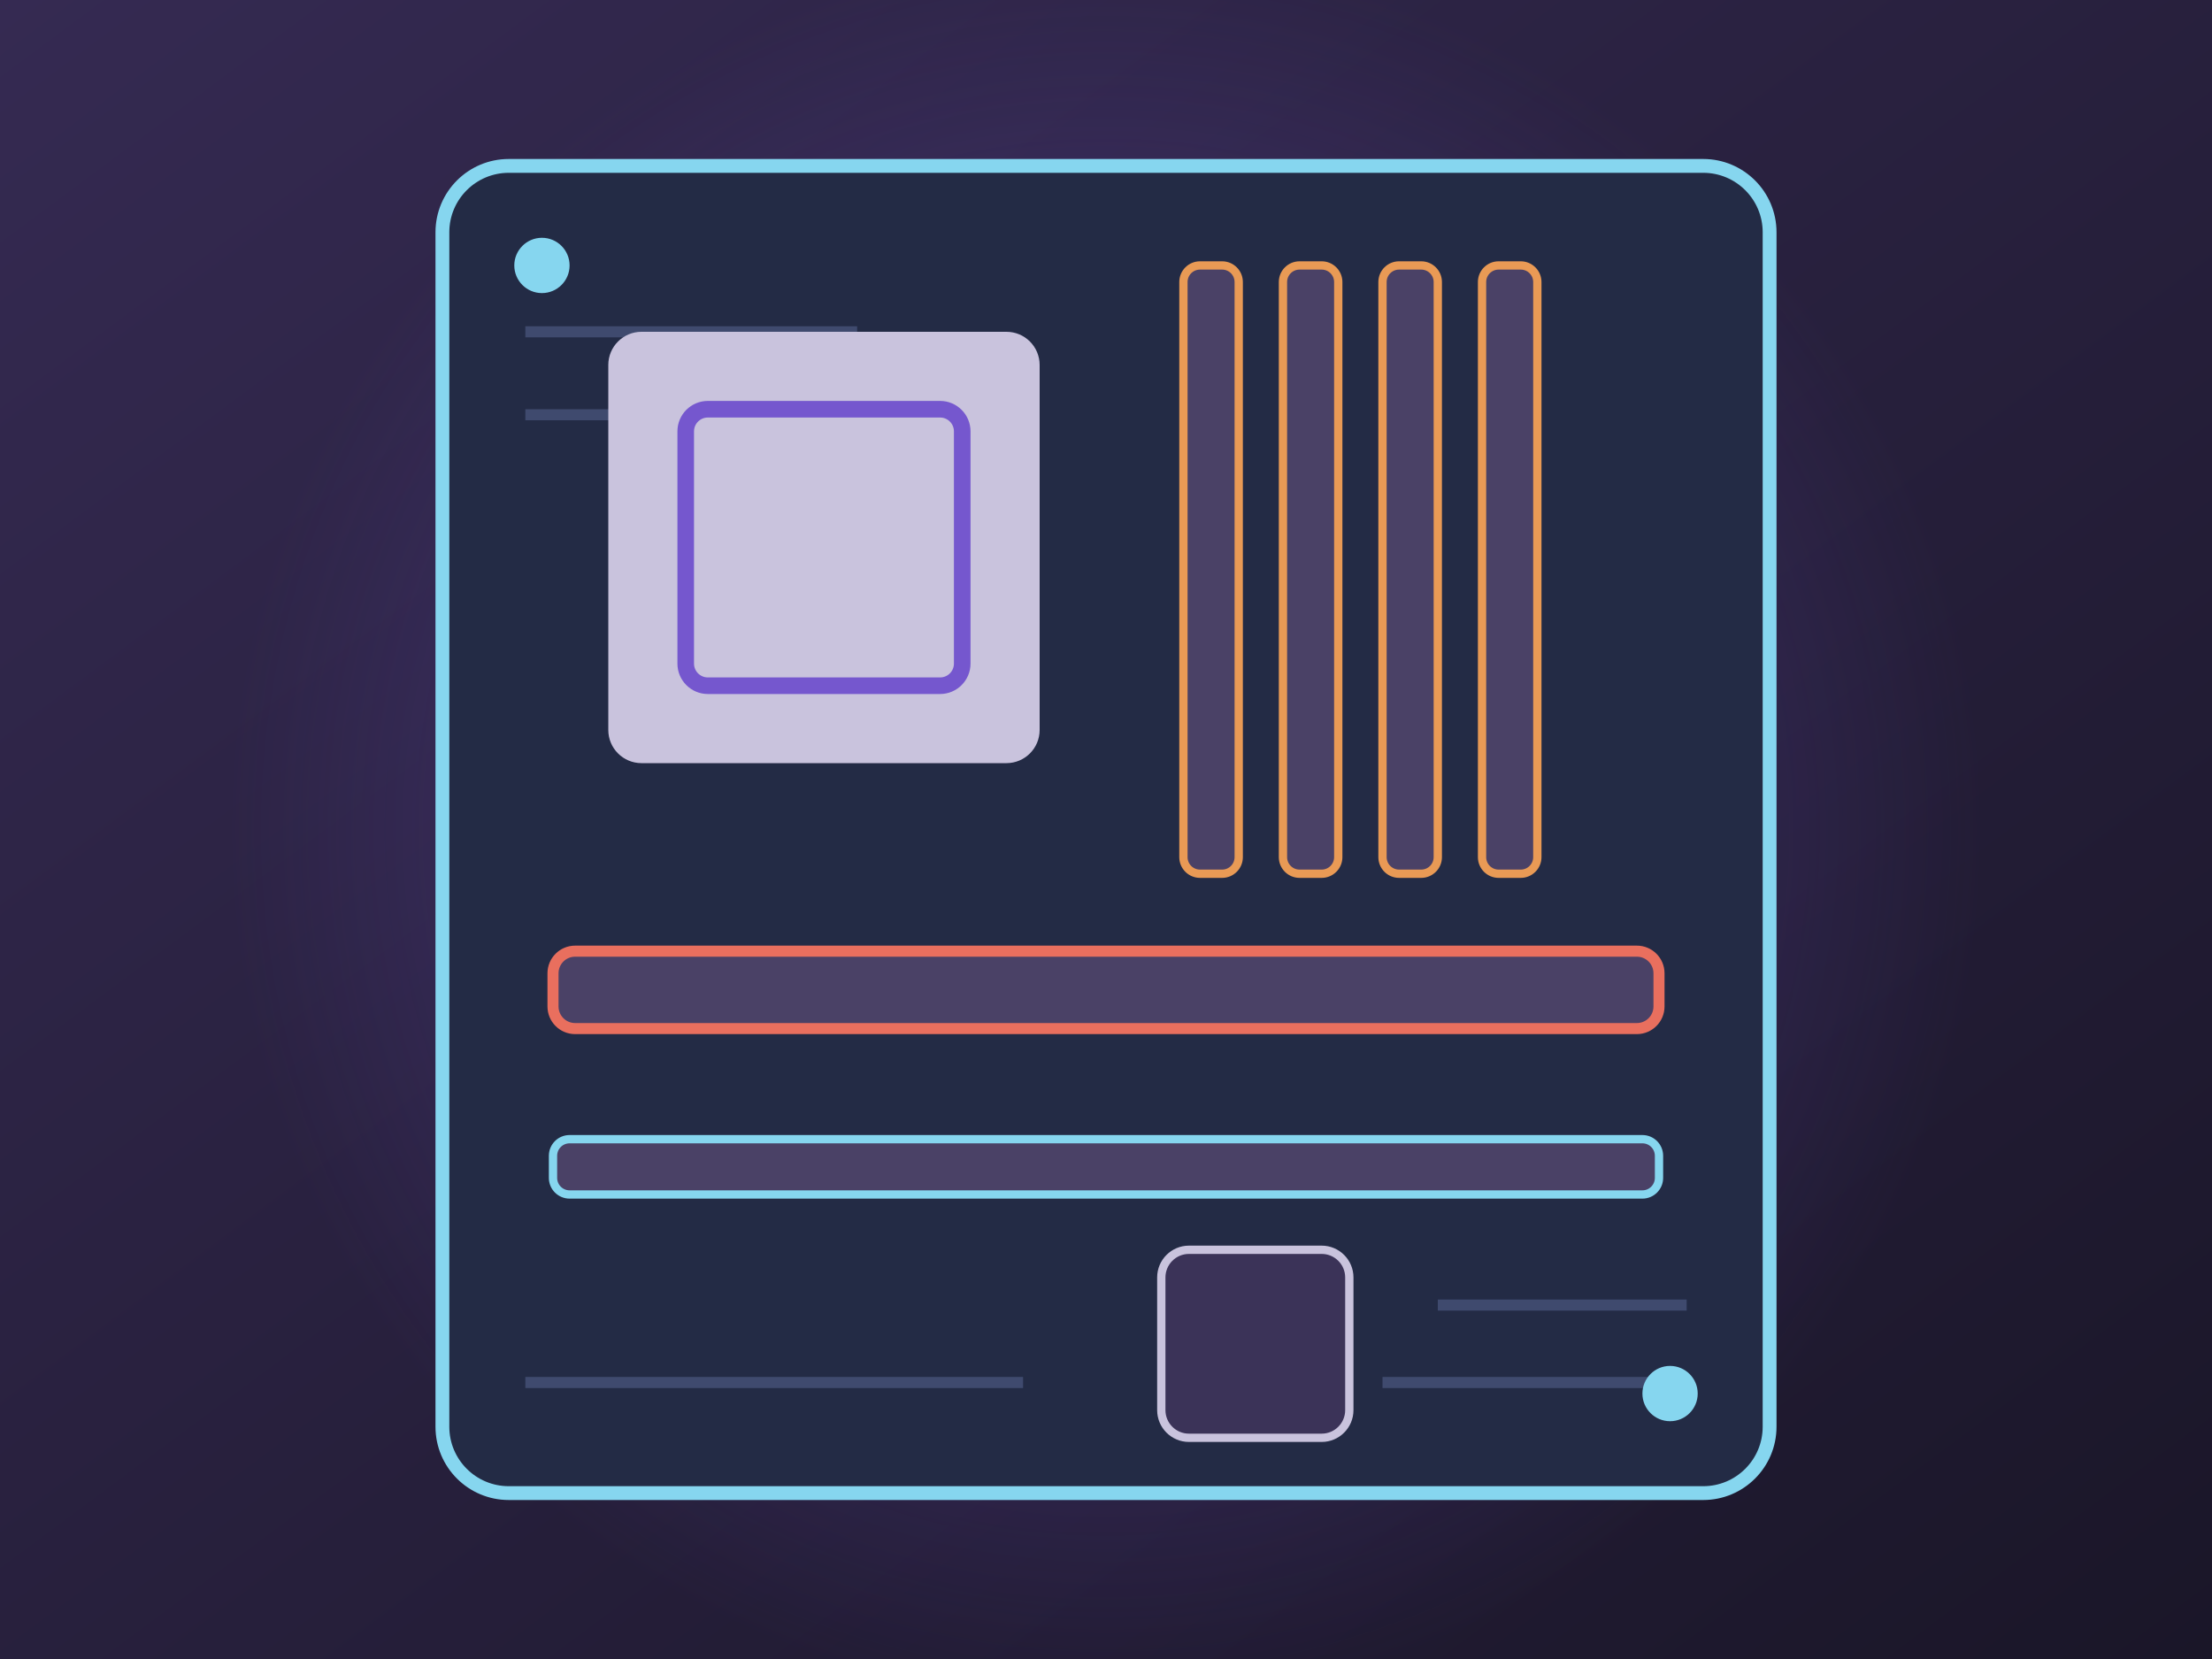
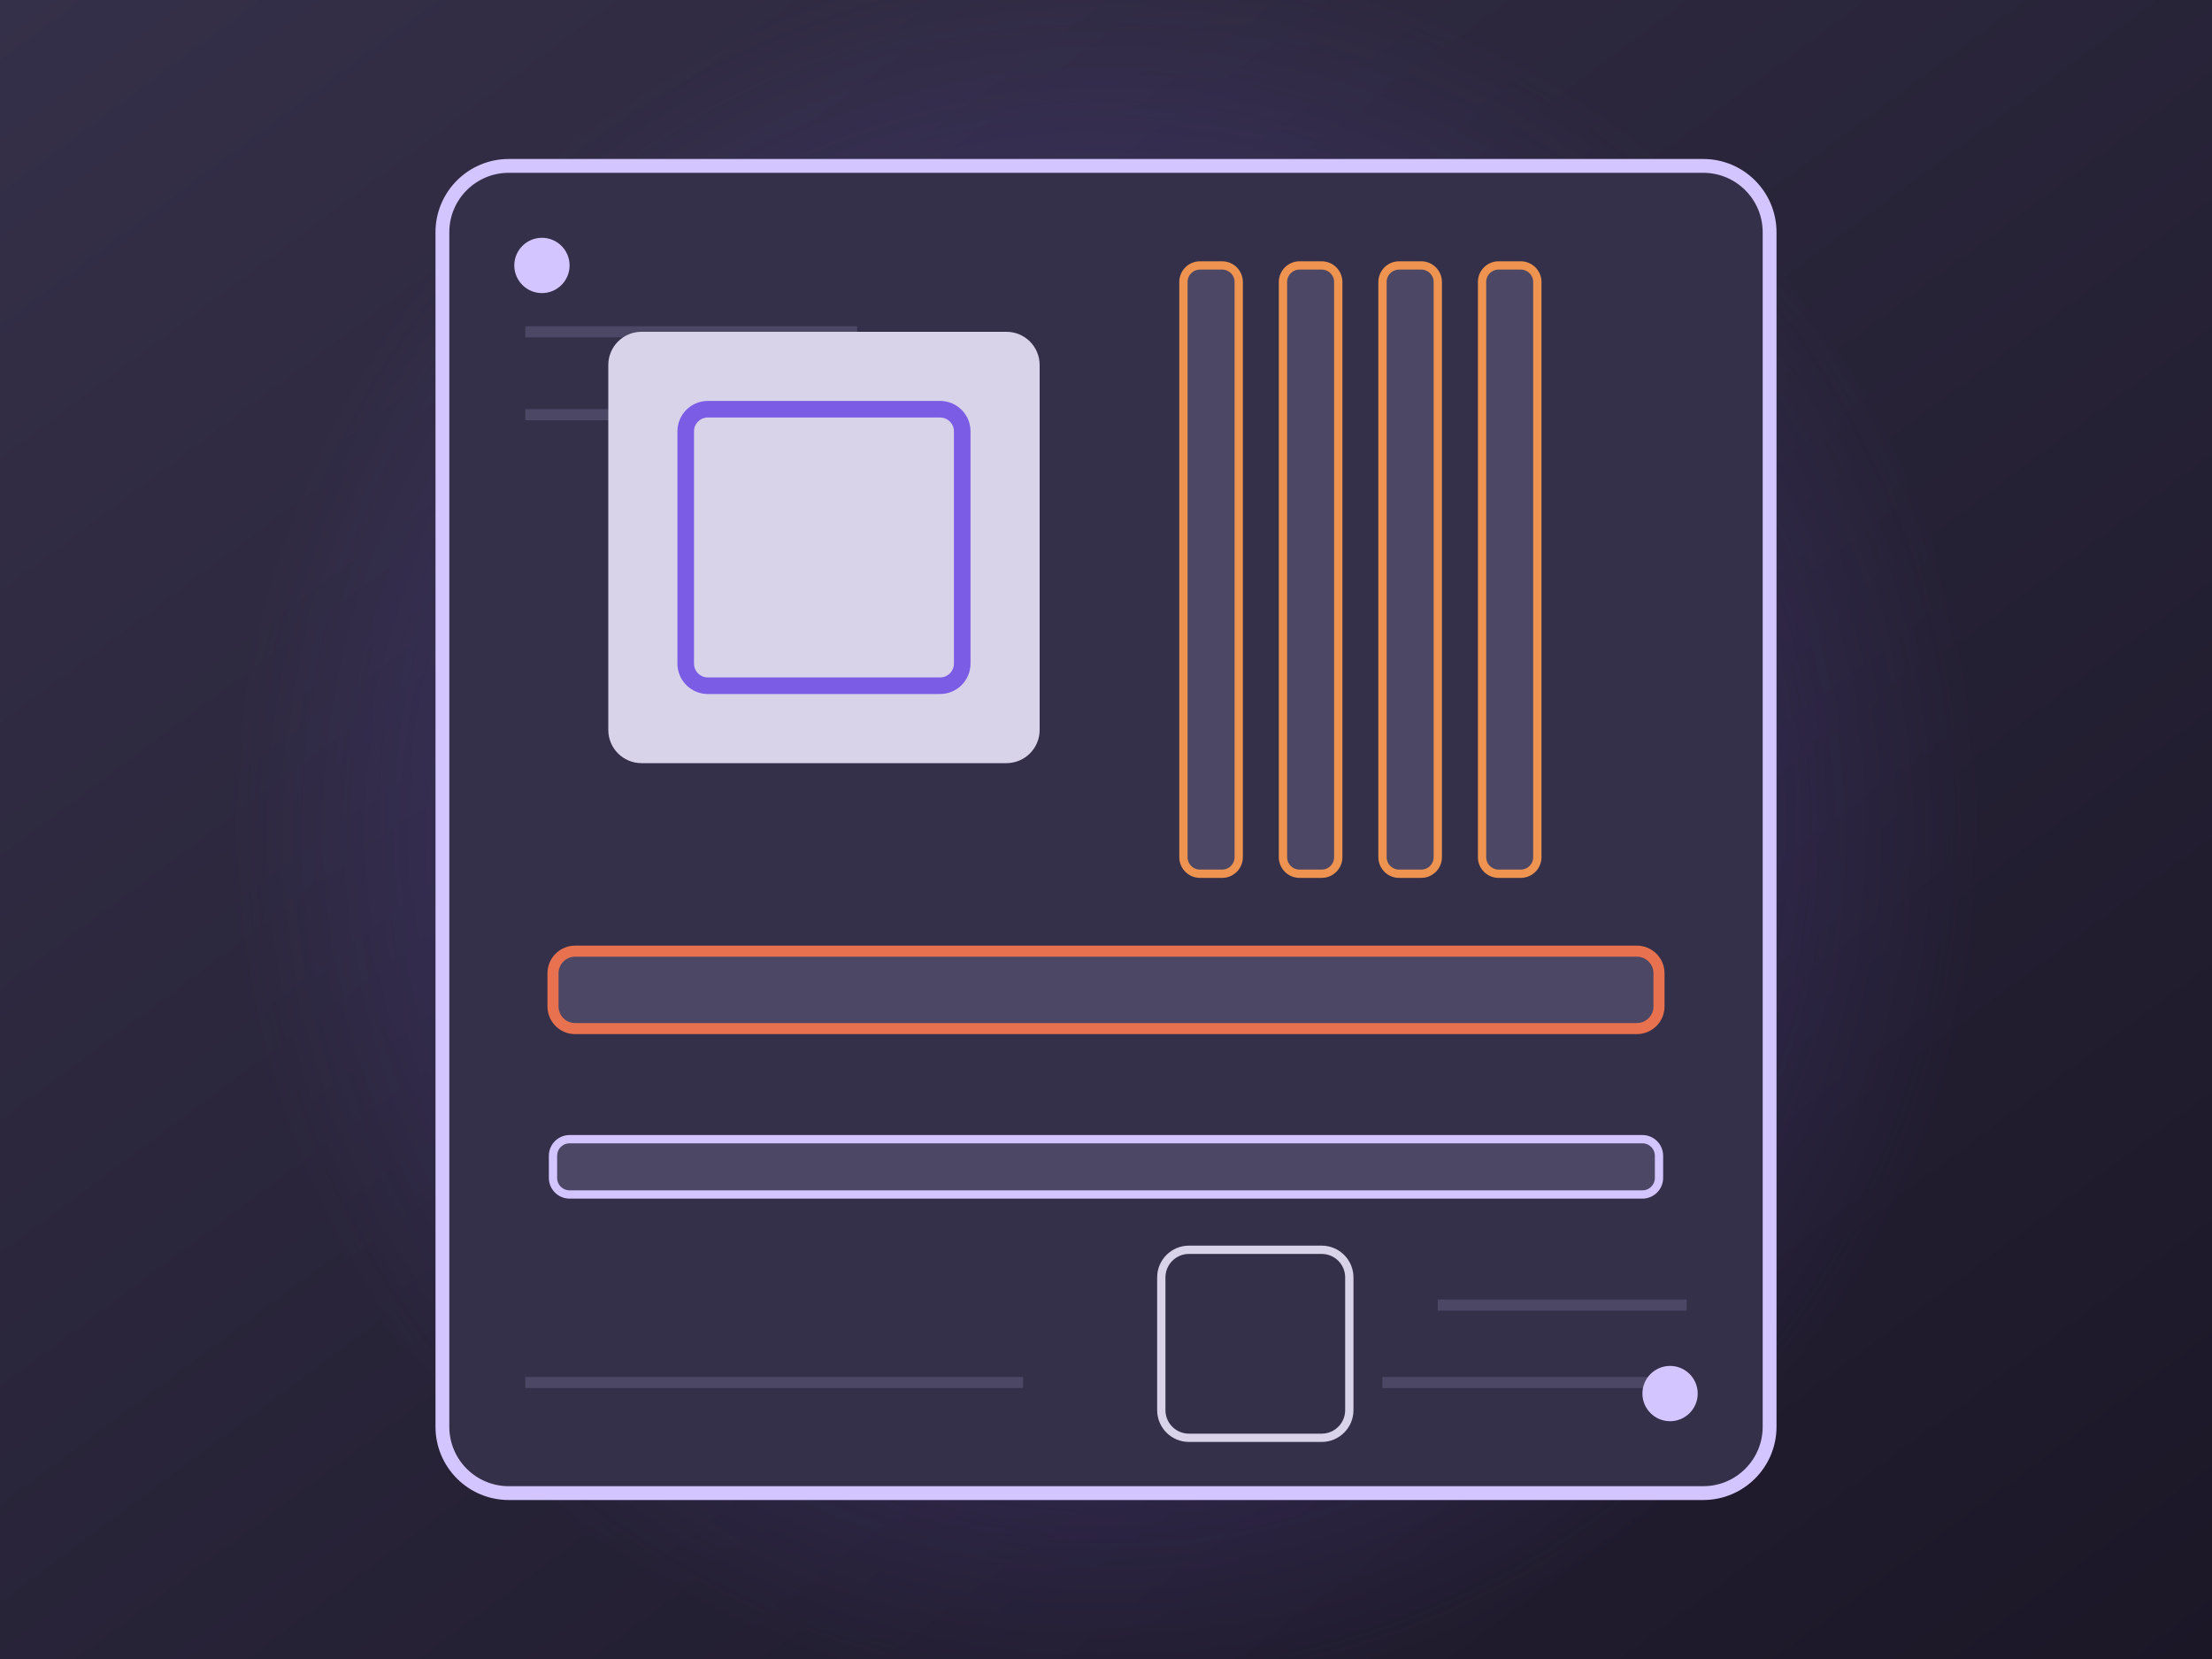
<svg xmlns="http://www.w3.org/2000/svg" viewBox="0 0 400 300" role="img" aria-label="Placa madre">
  <defs>
    <linearGradient id="bg" x1="0" y1="0" x2="1" y2="1">
-       <stop offset="0" stop-color="#352a52" />
-       <stop offset="1" stop-color="#1a1628" />
+       <stop offset="0" stop-color="#353049" />
+       <stop offset="1" stop-color="#1B1727" />
    </linearGradient>
    <radialGradient id="glow" cx=".5" cy=".5" r=".5">
-       <stop offset="0" stop-color="#7557ce" stop-opacity=".45" />
-       <stop offset="1" stop-color="#7557ce" stop-opacity="0" />
+       <stop offset="0" stop-color="#7B5CE5" stop-opacity=".45" />
+       <stop offset="1" stop-color="#7B5CE5" stop-opacity="0" />
    </radialGradient>
  </defs>
  <rect width="400" height="300" fill="url(#bg)" />
  <circle cx="200" cy="150" r="160" fill="url(#glow)" />
-   <rect x="80" y="30" width="240" height="240" rx="12" fill="#232b45" stroke="#86d6ef" stroke-width="2.5" />
-   <g stroke="#3f4a6e" stroke-width="2" fill="none">
+   <rect x="80" y="30" width="240" height="240" rx="12" fill="#353049" stroke="#D3C5FF" stroke-width="2.5" />
+   <g stroke="#4D4766" stroke-width="2" fill="none">
    <path d="M95 60h60M95 75h40M250 250h55M260 236h45M95 250h90" />
  </g>
-   <rect x="110" y="60" width="78" height="78" rx="6" fill="#c9c3dd" />
-   <rect x="124" y="74" width="50" height="50" rx="4" fill="none" stroke="#7557ce" stroke-width="3" />
-   <g fill="#4a4166" stroke="#e99a55" stroke-width="1.5">
+   <rect x="110" y="60" width="78" height="78" rx="6" fill="#D9D3EA" />
+   <rect x="124" y="74" width="50" height="50" rx="4" fill="none" stroke="#7B5CE5" stroke-width="3" />
+   <g fill="#4D4766" stroke="#EE9450" stroke-width="1.5">
    <rect x="214" y="48" width="10" height="110" rx="3" />
    <rect x="232" y="48" width="10" height="110" rx="3" />
    <rect x="250" y="48" width="10" height="110" rx="3" />
    <rect x="268" y="48" width="10" height="110" rx="3" />
  </g>
-   <rect x="100" y="172" width="200" height="14" rx="4" fill="#4a4166" stroke="#e96f5e" stroke-width="2" />
-   <rect x="100" y="206" width="200" height="10" rx="3" fill="#4a4166" stroke="#86d6ef" stroke-width="1.5" />
-   <rect x="210" y="226" width="34" height="34" rx="5" fill="#3b3358" stroke="#c9c3dd" stroke-width="1.5" />
-   <circle cx="98" cy="48" r="5" fill="#86d6ef" />
-   <circle cx="302" cy="252" r="5" fill="#86d6ef" />
+   <rect x="100" y="172" width="200" height="14" rx="4" fill="#4D4766" stroke="#E8724F" stroke-width="2" />
+   <rect x="100" y="206" width="200" height="10" rx="3" fill="#4D4766" stroke="#D3C5FF" stroke-width="1.5" />
+   <rect x="210" y="226" width="34" height="34" rx="5" fill="#353049" stroke="#D9D3EA" stroke-width="1.5" />
+   <circle cx="98" cy="48" r="5" fill="#D3C5FF" />
+   <circle cx="302" cy="252" r="5" fill="#D3C5FF" />
</svg>
